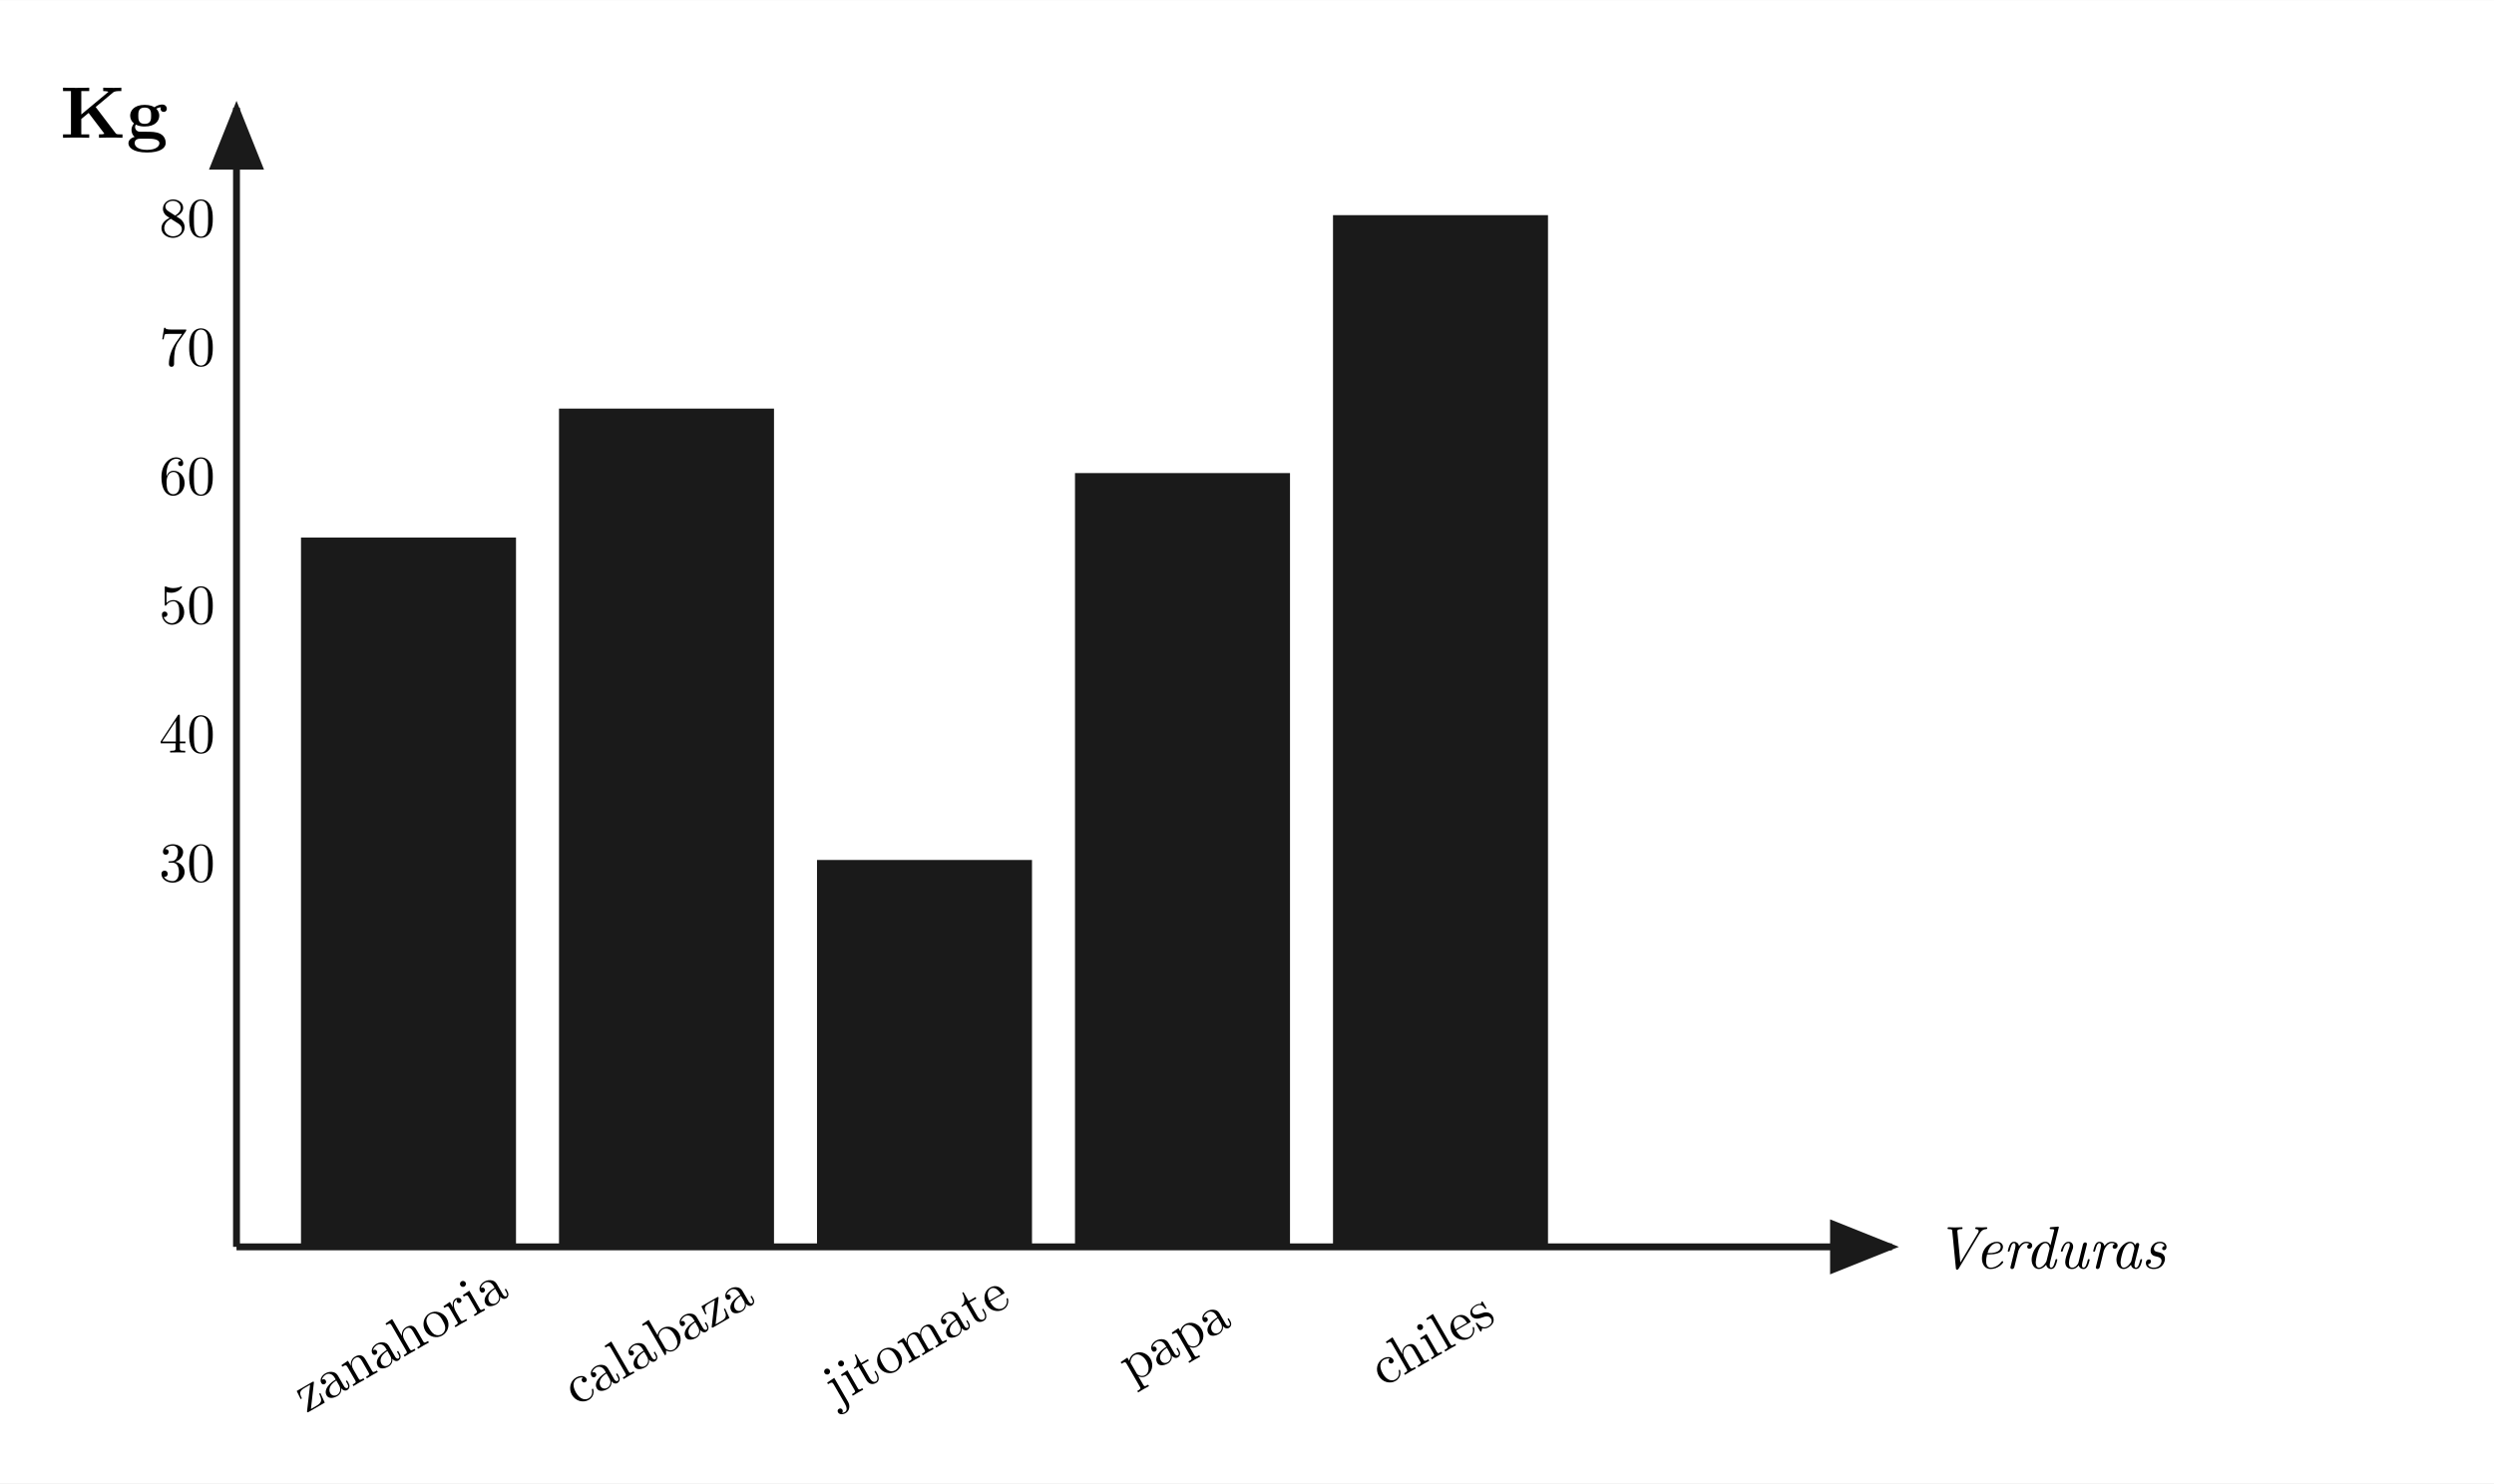
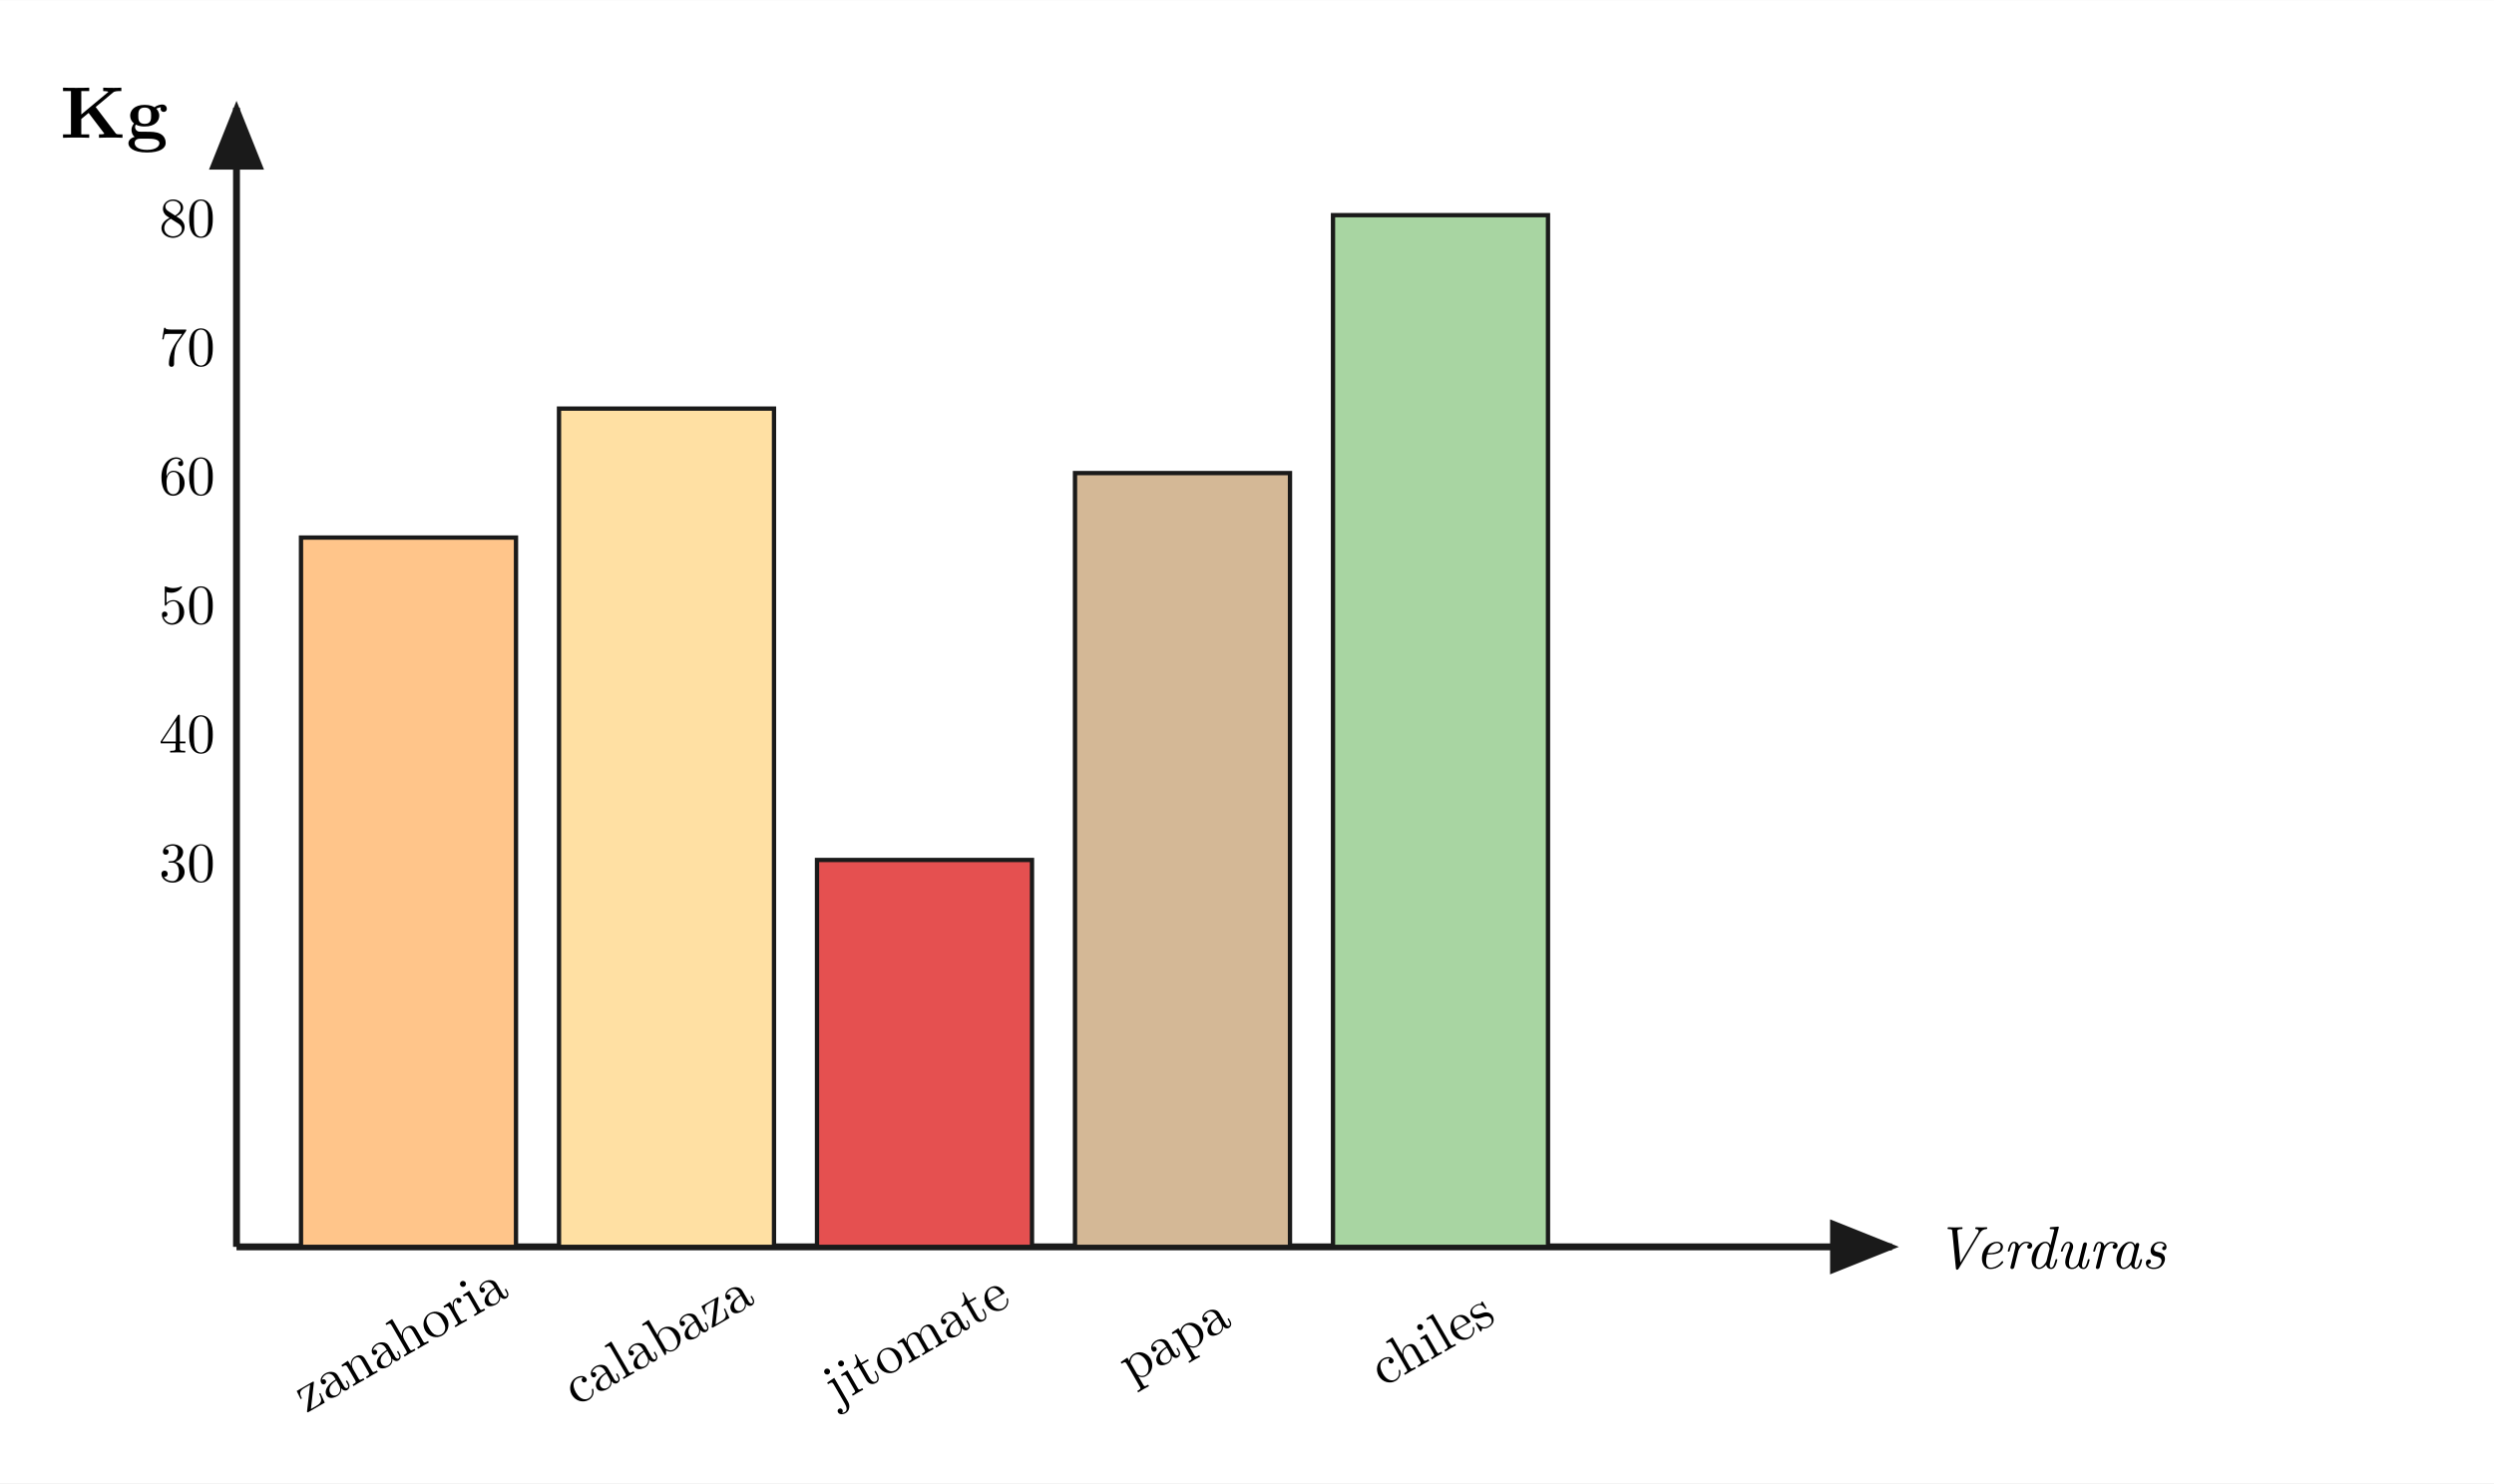
<svg xmlns="http://www.w3.org/2000/svg" viewBox="0 0 580 345" width="600" height="357" font-family="'Latin Modern Roman', Georgia, 'Times New Roman', serif">
  <rect width="580" height="345" fill="#ffffff" />
  <defs>
    <marker id="arrowA" markerWidth="10" markerHeight="8" refX="9" refY="4" orient="auto">
      <polygon points="0,0 10,4 0,8" fill="#1a1a1a" />
    </marker>
  </defs>
  <text x="14" y="32" font-size="17" font-weight="700">Kg</text>
  <line x1="55" y1="290" x2="55" y2="25" stroke="#1a1a1a" stroke-width="1.6" marker-end="url(#arrowA)" />
  <line x1="55" y1="290" x2="440" y2="290" stroke="#1a1a1a" stroke-width="1.6" marker-end="url(#arrowA)" />
  <g font-size="13">
    <text x="50" y="205" text-anchor="end">30</text>
    <text x="50" y="175" text-anchor="end">40</text>
    <text x="50" y="145" text-anchor="end">50</text>
    <text x="50" y="115" text-anchor="end">60</text>
    <text x="50" y="85" text-anchor="end">70</text>
    <text x="50" y="55" text-anchor="end">80</text>
  </g>
-   <rect x="70" y="125" width="50" height="165" fill="#1a1a1a" />
-   <rect x="130" y="95" width="50" height="195" fill="#1a1a1a" />
-   <rect x="190" y="200" width="50" height="90" fill="#1a1a1a" />
-   <rect x="250" y="110" width="50" height="180" fill="#1a1a1a" />
-   <rect x="310" y="50" width="50" height="240" fill="#1a1a1a" />
+   <rect x="70" y="125" width="50" height="165" fill="#FFC58A" stroke="#1a1a1a" stroke-width="1" />
+   <rect x="130" y="95" width="50" height="195" fill="#FFE0A3" stroke="#1a1a1a" stroke-width="1" />
+   <rect x="190" y="200" width="50" height="90" fill="#E55050" stroke="#1a1a1a" stroke-width="1" />
+   <rect x="250" y="110" width="50" height="180" fill="#D4B896" stroke="#1a1a1a" stroke-width="1" />
+   <rect x="310" y="50" width="50" height="240" fill="#A8D5A2" stroke="#1a1a1a" stroke-width="1" />
  <g font-size="13">
    <text x="95" y="315" text-anchor="middle" transform="rotate(-30, 95, 315)">zanahoria</text>
    <text x="155" y="315" text-anchor="middle" transform="rotate(-30, 155, 315)">calabaza</text>
    <text x="215" y="315" text-anchor="middle" transform="rotate(-30, 215, 315)">jitomate</text>
    <text x="275" y="315" text-anchor="middle" transform="rotate(-30, 275, 315)">papa</text>
    <text x="335" y="315" text-anchor="middle" transform="rotate(-30, 335, 315)">chiles</text>
  </g>
  <text x="450" y="295" font-size="14" font-style="italic">Verduras</text>
</svg>
